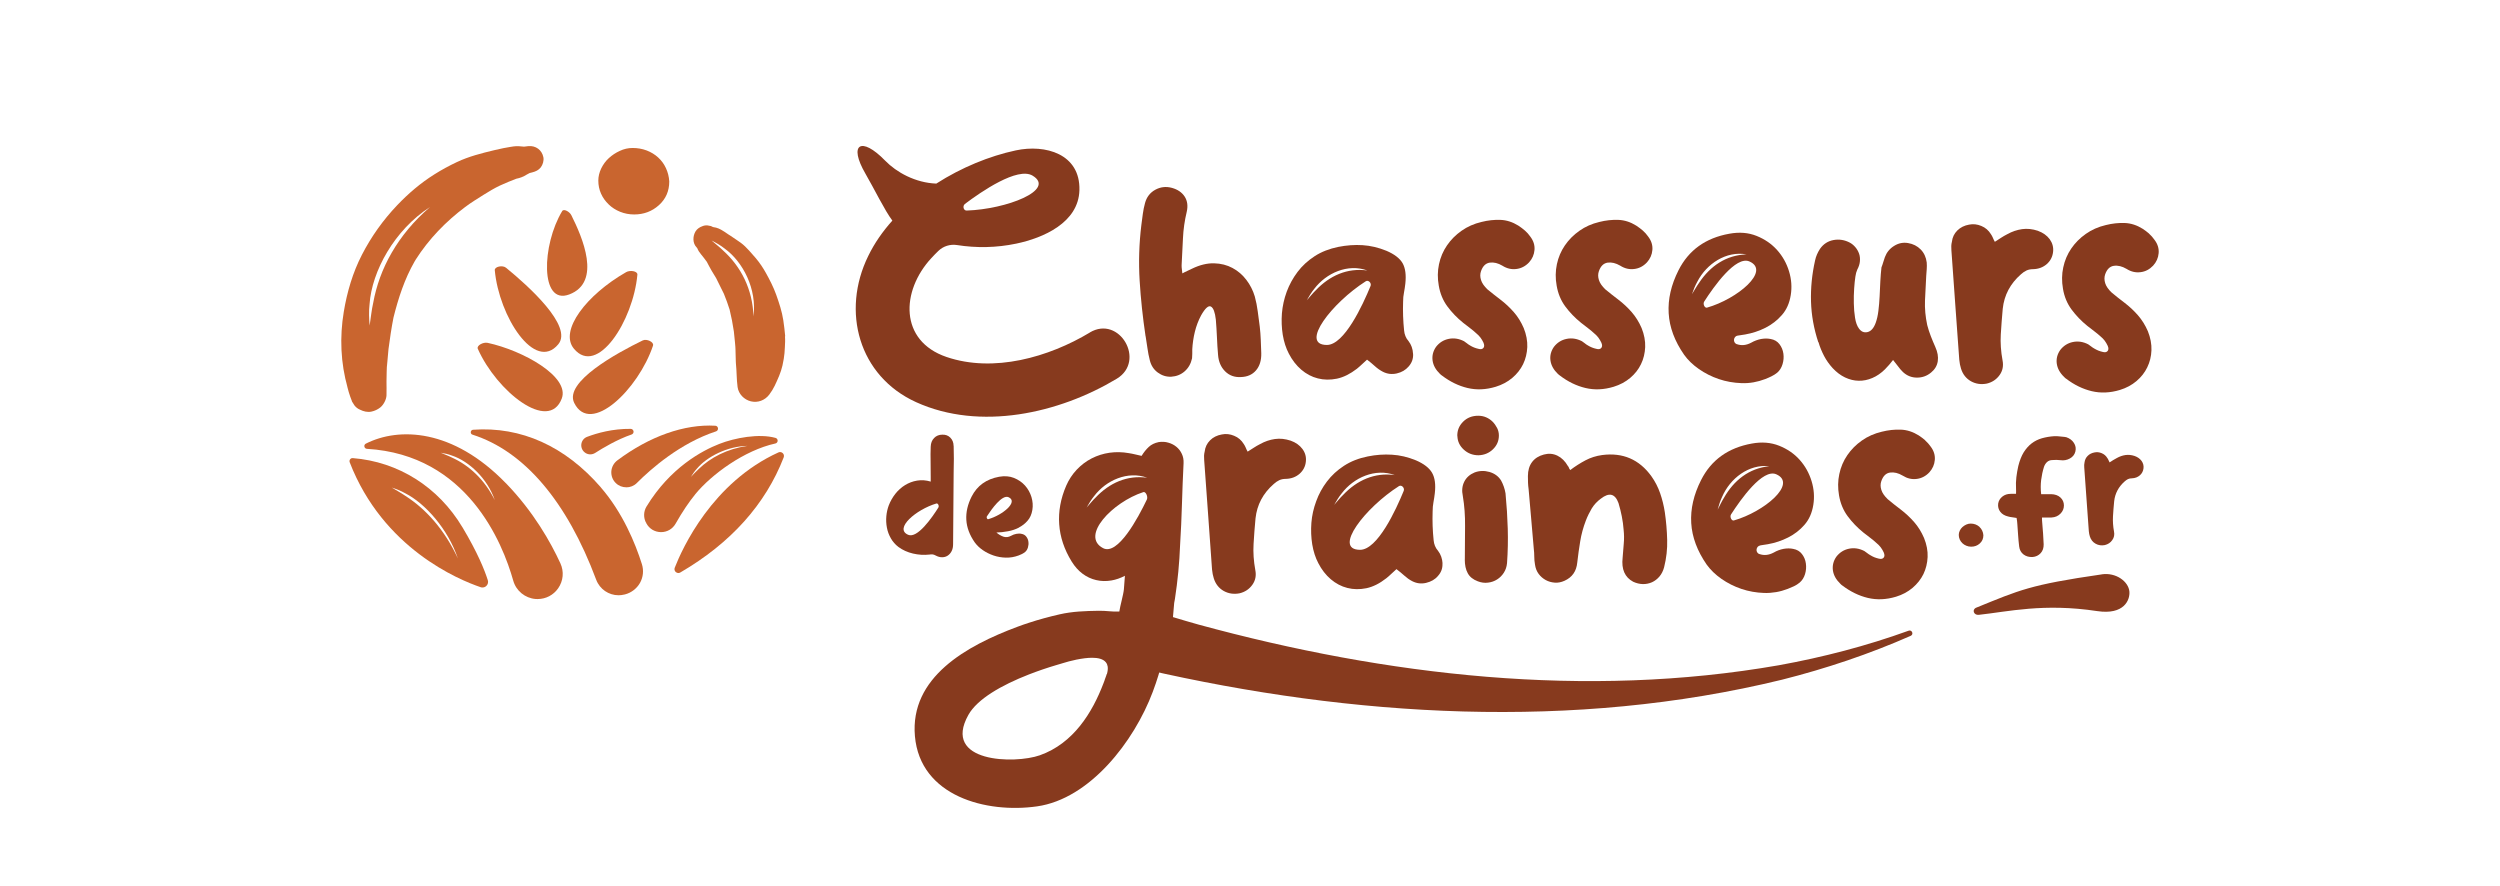
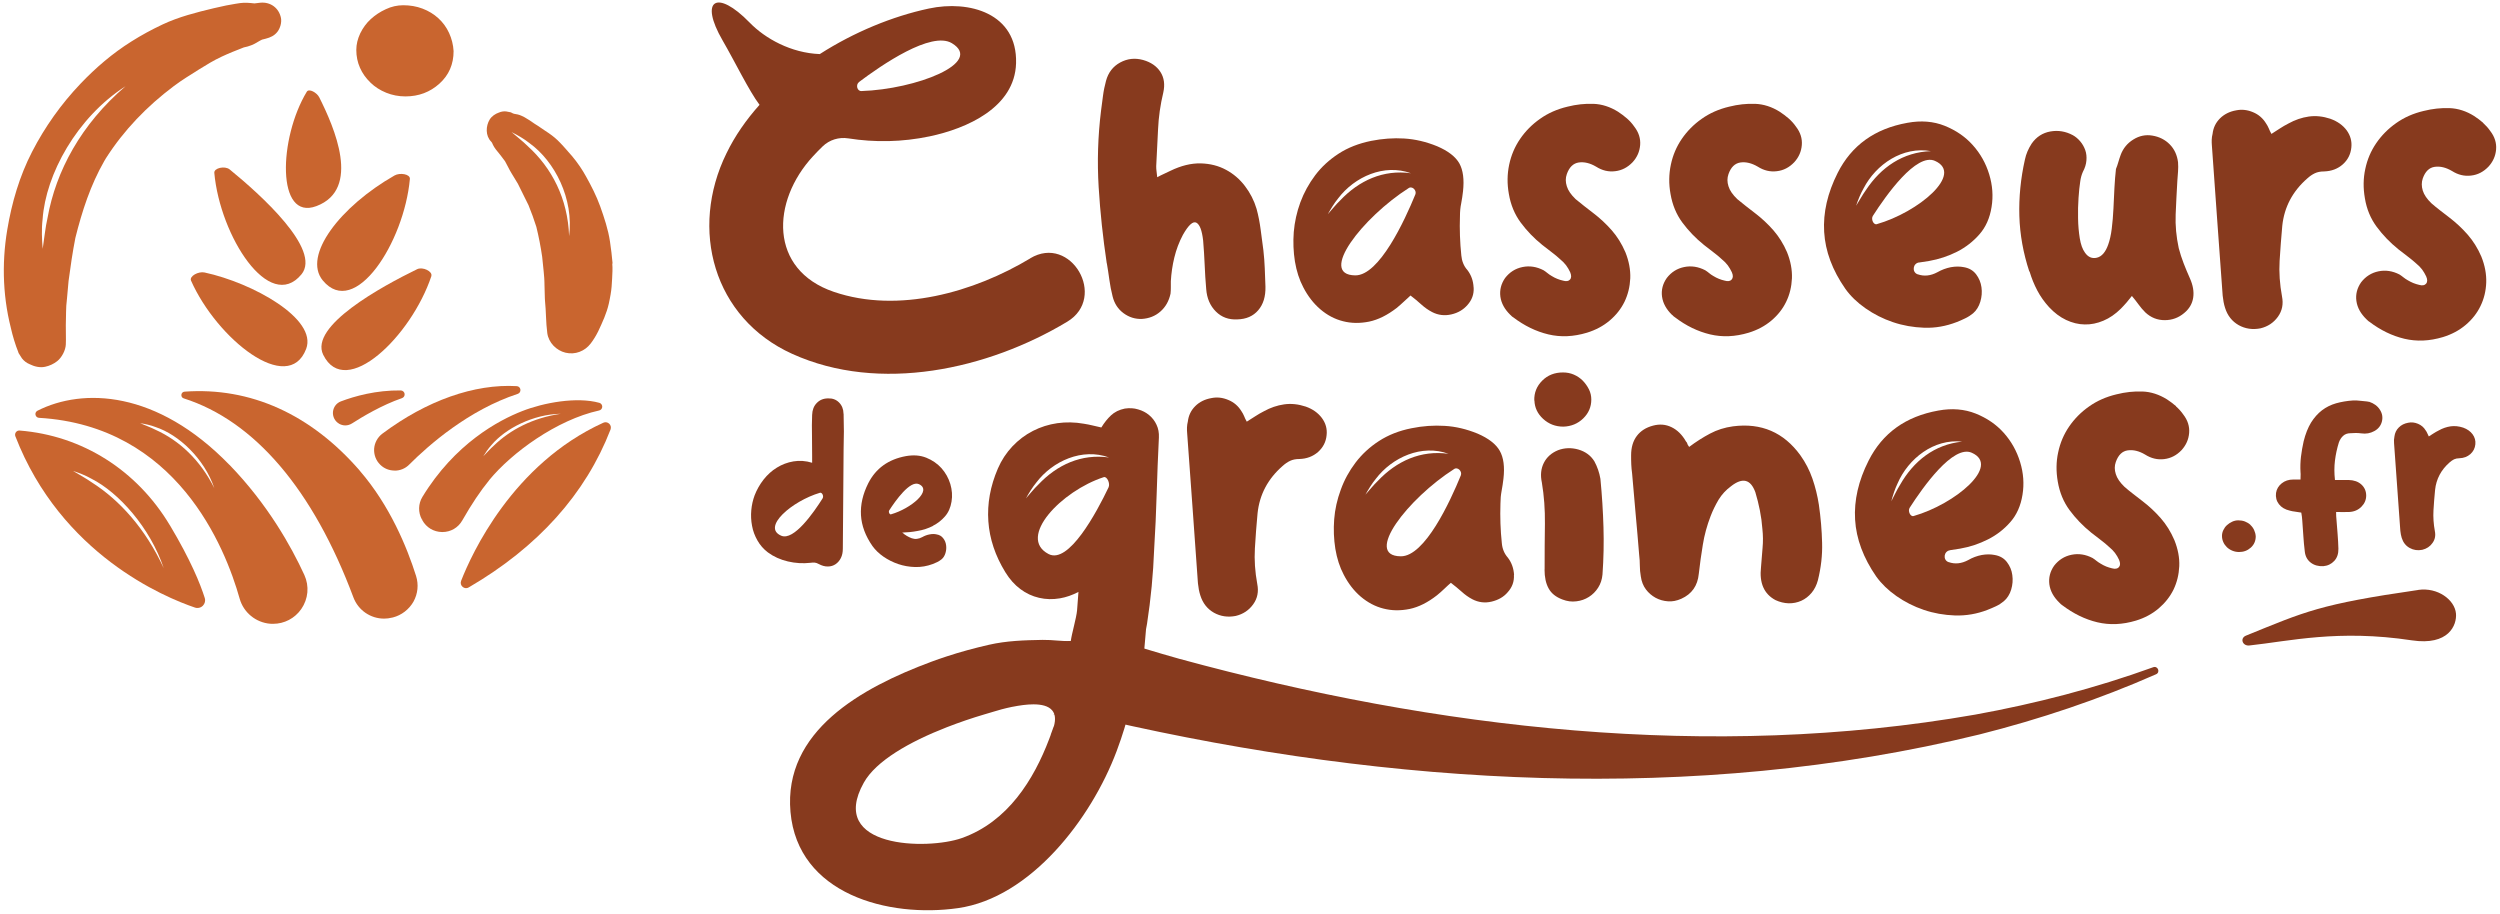
- <svg xmlns="http://www.w3.org/2000/svg" width="274" height="97" viewBox="0 0 274 97" fill="none">
+ <svg xmlns="http://www.w3.org/2000/svg" viewBox="37.1 15.8 199.8 73" width="199.8" height="73" fill="none">
  <path d="M125.559 36.842C125.633 37.276 125.7 37.71 125.761 38.163C125.822 38.61 125.908 39.05 126.018 39.484C126.159 40.06 126.452 40.506 126.893 40.83C127.333 41.155 127.823 41.308 128.361 41.289C128.936 41.252 129.432 41.057 129.841 40.696C130.251 40.335 130.521 39.864 130.649 39.27C130.667 39.111 130.673 38.946 130.673 38.775V38.279C130.71 37.637 130.802 36.995 130.955 36.371C131.108 35.741 131.334 35.141 131.64 34.566C132.087 33.777 132.448 33.453 132.717 33.599C132.986 33.746 133.163 34.217 133.255 35.025C133.31 35.667 133.347 36.316 133.377 36.964C133.402 37.613 133.445 38.255 133.5 38.903C133.555 39.638 133.812 40.237 134.271 40.696C134.729 41.155 135.305 41.363 135.99 41.326C136.693 41.308 137.25 41.069 137.654 40.598C138.057 40.133 138.253 39.503 138.235 38.714C138.217 38.212 138.198 37.723 138.18 37.245C138.161 36.768 138.125 36.291 138.07 35.802C137.996 35.245 137.923 34.688 137.849 34.132C137.776 33.575 137.672 33.031 137.525 32.492C137.329 31.831 137.017 31.22 136.601 30.675C136.185 30.125 135.678 29.69 135.084 29.372C134.485 29.048 133.812 28.877 133.059 28.858C132.301 28.84 131.493 29.036 130.637 29.452C130.453 29.543 130.288 29.623 130.123 29.696C129.964 29.77 129.78 29.855 129.585 29.965C129.566 29.77 129.548 29.605 129.53 29.482C129.511 29.36 129.505 29.219 129.505 29.078C129.56 28.093 129.609 27.109 129.652 26.13C129.695 25.151 129.835 24.178 130.068 23.206C130.215 22.557 130.135 22.006 129.841 21.548C129.542 21.089 129.083 20.771 128.453 20.593C127.804 20.416 127.199 20.483 126.624 20.795C126.049 21.107 125.669 21.603 125.492 22.264C125.388 22.655 125.302 23.053 125.253 23.444C125.198 23.842 125.143 24.246 125.094 24.655C124.843 26.699 124.782 28.73 124.905 30.755C125.027 32.773 125.247 34.805 125.553 36.854" fill="#873A1E" />
  <path d="M154.869 38.769C154.844 38.243 154.679 37.778 154.373 37.38C154.226 37.221 154.116 37.038 154.037 36.842C153.957 36.646 153.908 36.438 153.89 36.224C153.835 35.704 153.798 35.178 153.78 34.652C153.761 34.119 153.761 33.599 153.78 33.079C153.78 32.718 153.81 32.376 153.878 32.058C153.939 31.733 153.988 31.415 154.024 31.091C154.128 30.143 154.031 29.397 153.731 28.858C153.425 28.32 152.831 27.861 151.957 27.488C151.076 27.127 150.201 26.925 149.332 26.87C148.463 26.815 147.576 26.882 146.677 27.06C145.692 27.262 144.824 27.598 144.083 28.081C143.337 28.565 142.713 29.14 142.211 29.806C141.71 30.473 141.312 31.195 141.024 31.972C140.737 32.755 140.566 33.544 140.498 34.34C140.437 35.141 140.468 35.924 140.59 36.695C140.719 37.466 140.939 38.157 141.263 38.769C141.624 39.466 142.077 40.053 142.621 40.518C143.166 40.983 143.771 41.308 144.438 41.473C145.099 41.644 145.796 41.65 146.524 41.503C147.252 41.35 147.98 40.983 148.72 40.414C148.916 40.249 149.112 40.084 149.302 39.901C149.491 39.723 149.669 39.558 149.828 39.417C150.134 39.65 150.421 39.888 150.69 40.133C150.959 40.378 151.247 40.58 151.553 40.739C152.036 40.989 152.55 41.051 153.088 40.928C153.627 40.806 154.055 40.549 154.379 40.176C154.734 39.778 154.905 39.319 154.875 38.787M143.221 32.914C143.453 32.498 143.735 32.033 144.04 31.66C145.362 29.917 147.729 28.864 149.864 29.647C147.65 29.335 145.711 30.229 144.212 31.813C143.863 32.143 143.545 32.559 143.221 32.914ZM150.213 31.342C149.363 33.422 147.332 37.821 145.417 37.808C142.407 37.784 145.998 33.177 149.687 30.828C149.968 30.645 150.348 31.018 150.213 31.348" fill="#873A1E" />
  <path d="M157.811 40.965C157.848 41.002 157.885 41.038 157.921 41.075C157.958 41.112 157.995 41.136 158.031 41.155C158.931 41.84 159.867 42.292 160.846 42.525C161.824 42.758 162.852 42.715 163.929 42.39C164.626 42.176 165.232 41.852 165.746 41.418C166.254 40.989 166.651 40.488 166.933 39.913C167.208 39.338 167.361 38.714 167.391 38.041C167.416 37.368 167.287 36.67 167 35.955C166.712 35.288 166.351 34.707 165.911 34.205C165.47 33.703 164.981 33.245 164.443 32.835C164.192 32.639 163.947 32.449 163.715 32.272C163.482 32.094 163.25 31.905 163.017 31.709C162.662 31.366 162.424 31.03 162.32 30.687C162.21 30.345 162.21 30.027 162.32 29.715C162.516 29.158 162.834 28.852 163.274 28.785C163.715 28.724 164.18 28.834 164.663 29.121C165.146 29.427 165.654 29.55 166.186 29.482C166.712 29.421 167.177 29.183 167.575 28.767C167.936 28.375 168.138 27.916 168.181 27.396C168.223 26.876 168.07 26.381 167.709 25.916C167.55 25.683 167.355 25.469 167.128 25.267C166.902 25.072 166.663 24.894 166.413 24.729C165.782 24.337 165.128 24.123 164.449 24.099C163.764 24.074 163.078 24.148 162.375 24.325C161.549 24.521 160.815 24.845 160.179 25.298C159.542 25.744 159.01 26.283 158.588 26.901C158.166 27.518 157.872 28.204 157.713 28.962C157.554 29.715 157.542 30.498 157.689 31.305C157.836 32.168 158.148 32.926 158.631 33.581C159.114 34.236 159.689 34.835 160.356 35.373C160.607 35.569 160.858 35.765 161.109 35.955C161.359 36.144 161.592 36.334 161.806 36.536C161.983 36.683 162.136 36.836 162.265 37.007C162.393 37.178 162.497 37.362 162.589 37.557C162.693 37.808 162.693 38.004 162.577 38.139C162.461 38.273 162.277 38.304 162.026 38.23C161.861 38.194 161.708 38.145 161.555 38.084C161.402 38.022 161.255 37.949 161.109 37.857C160.986 37.784 160.87 37.71 160.772 37.625C160.674 37.545 160.57 37.466 160.46 37.398C159.903 37.111 159.341 37.025 158.778 37.142C158.209 37.258 157.75 37.551 157.389 38.016C157.065 38.481 156.942 38.983 157.01 39.509C157.083 40.041 157.352 40.525 157.817 40.977" fill="#873A1E" />
  <path d="M170.738 40.965C170.774 41.002 170.811 41.038 170.848 41.075C170.885 41.112 170.921 41.136 170.958 41.155C171.851 41.84 172.793 42.292 173.772 42.525C174.751 42.758 175.779 42.715 176.855 42.39C177.553 42.176 178.158 41.852 178.672 41.418C179.18 40.989 179.578 40.488 179.853 39.913C180.134 39.338 180.281 38.714 180.312 38.041C180.336 37.368 180.208 36.67 179.92 35.955C179.633 35.288 179.266 34.707 178.831 34.205C178.391 33.703 177.901 33.245 177.363 32.835C177.112 32.639 176.868 32.449 176.635 32.272C176.403 32.094 176.17 31.905 175.938 31.709C175.583 31.366 175.344 31.03 175.24 30.687C175.13 30.345 175.13 30.027 175.24 29.715C175.436 29.158 175.754 28.852 176.195 28.785C176.635 28.724 177.094 28.834 177.583 29.121C178.067 29.427 178.574 29.55 179.107 29.482C179.639 29.421 180.098 29.183 180.495 28.767C180.856 28.375 181.058 27.916 181.101 27.396C181.144 26.876 180.991 26.381 180.63 25.916C180.471 25.683 180.275 25.469 180.049 25.267C179.822 25.072 179.584 24.894 179.333 24.729C178.709 24.337 178.048 24.123 177.369 24.099C176.684 24.074 175.999 24.148 175.295 24.325C174.469 24.521 173.735 24.845 173.099 25.298C172.463 25.744 171.931 26.283 171.509 26.901C171.086 27.518 170.793 28.204 170.634 28.962C170.475 29.715 170.462 30.498 170.609 31.305C170.756 32.168 171.068 32.926 171.551 33.581C172.035 34.236 172.61 34.835 173.277 35.373C173.527 35.569 173.778 35.765 174.029 35.955C174.28 36.144 174.512 36.334 174.726 36.536C174.904 36.683 175.057 36.836 175.185 37.007C175.308 37.178 175.418 37.362 175.509 37.557C175.62 37.808 175.613 38.004 175.497 38.139C175.381 38.273 175.197 38.304 174.947 38.23C174.781 38.194 174.629 38.145 174.476 38.084C174.323 38.022 174.176 37.949 174.029 37.857C173.901 37.784 173.79 37.71 173.693 37.625C173.595 37.545 173.491 37.466 173.381 37.398C172.824 37.111 172.261 37.025 171.698 37.142C171.129 37.258 170.67 37.551 170.31 38.016C169.985 38.481 169.857 38.983 169.93 39.509C170.004 40.041 170.273 40.525 170.738 40.977" fill="#873A1E" />
  <path d="M190.467 36.781C190.73 36.744 190.999 36.707 191.268 36.658C192.07 36.517 192.816 36.267 193.507 35.918C194.193 35.569 194.792 35.104 195.294 34.529C195.802 33.954 196.126 33.226 196.266 32.345C196.407 31.483 196.346 30.614 196.077 29.733C195.808 28.852 195.373 28.075 194.768 27.402C194.168 26.729 193.416 26.215 192.522 25.855C191.623 25.494 190.632 25.414 189.537 25.616C186.937 26.081 185.077 27.415 183.964 29.623C183.156 31.226 182.795 32.792 182.887 34.334C182.979 35.881 183.542 37.392 184.582 38.885C184.992 39.46 185.53 39.98 186.197 40.445C186.864 40.91 187.586 41.277 188.381 41.546C189.17 41.815 190.002 41.962 190.883 41.993C191.764 42.023 192.62 41.87 193.465 41.546C193.697 41.455 193.93 41.357 194.15 41.246C194.376 41.142 194.584 41.002 194.786 40.843C195.055 40.61 195.251 40.298 195.367 39.913C195.483 39.527 195.514 39.142 195.459 38.757C195.404 38.371 195.263 38.029 195.031 37.723C194.798 37.417 194.474 37.227 194.064 37.154C193.74 37.087 193.391 37.087 193.012 37.154C192.639 37.227 192.278 37.362 191.935 37.557C191.397 37.845 190.871 37.9 190.369 37.723C190.369 37.723 190.363 37.723 190.357 37.723C189.88 37.551 189.971 36.842 190.473 36.775M185.438 32.241C185.591 31.789 185.793 31.287 186.032 30.865C187.035 28.919 189.182 27.476 191.421 27.88C189.188 27.953 187.433 29.164 186.227 30.987C185.946 31.373 185.701 31.838 185.438 32.241ZM187.09 33.716C186.833 33.789 186.613 33.318 186.778 33.055C187.836 31.403 190.247 27.996 191.739 28.656C194.082 29.69 190.412 32.767 187.09 33.716Z" fill="#873A1E" />
  <path d="M199.301 37.49C199.46 38.029 199.668 38.536 199.919 39.014C200.17 39.491 200.482 39.931 200.861 40.347C201.277 40.794 201.73 41.136 202.219 41.369C202.714 41.601 203.21 41.724 203.712 41.73C204.213 41.742 204.715 41.638 205.204 41.43C205.7 41.222 206.159 40.904 206.593 40.476C206.752 40.31 206.905 40.151 207.052 39.98C207.193 39.809 207.339 39.631 207.48 39.454C207.676 39.686 207.859 39.919 208.018 40.139C208.178 40.365 208.361 40.574 208.557 40.769C209.003 41.185 209.517 41.387 210.105 41.387C210.692 41.387 211.206 41.197 211.652 40.824C212.068 40.482 212.307 40.072 212.38 39.589C212.454 39.105 212.362 38.585 212.111 38.029C211.934 37.631 211.769 37.239 211.616 36.842C211.463 36.45 211.334 36.047 211.224 35.63C211.028 34.713 210.943 33.82 210.979 32.939C211.016 32.058 211.059 31.165 211.114 30.247C211.132 29.996 211.151 29.751 211.169 29.507C211.187 29.262 211.187 29.017 211.169 28.767C211.096 28.191 210.875 27.714 210.508 27.341C210.141 26.968 209.676 26.729 209.12 26.638C208.581 26.546 208.074 26.65 207.596 26.95C207.119 27.243 206.783 27.653 206.587 28.173C206.514 28.369 206.452 28.565 206.397 28.754C206.342 28.944 206.281 29.127 206.208 29.305C206.153 29.77 206.116 30.277 206.085 30.828C206.055 31.373 206.03 31.929 206.006 32.486C205.981 33.043 205.932 33.575 205.871 34.077C205.81 34.578 205.712 35 205.59 35.343C205.376 35.955 205.07 36.303 204.684 36.395C204.299 36.487 203.981 36.352 203.73 35.991C203.534 35.722 203.394 35.337 203.314 34.835C203.235 34.334 203.186 33.801 203.179 33.245C203.167 32.688 203.179 32.143 203.216 31.617C203.253 31.091 203.296 30.651 203.351 30.314C203.387 30.027 203.461 29.764 203.565 29.531C203.73 29.225 203.822 28.926 203.846 28.632C203.871 28.338 203.846 28.057 203.754 27.8C203.663 27.543 203.528 27.304 203.351 27.096C203.173 26.888 202.978 26.723 202.757 26.601C202.182 26.295 201.589 26.197 200.965 26.307C200.347 26.417 199.845 26.742 199.472 27.274C199.203 27.69 199.026 28.106 198.934 28.54C198.591 30.063 198.444 31.575 198.487 33.061C198.53 34.548 198.799 36.034 199.283 37.502" fill="#873A1E" />
  <path d="M223.343 25.292C222.75 25.096 222.175 25.035 221.618 25.114C221.061 25.194 220.523 25.377 220.003 25.665C219.752 25.793 219.52 25.928 219.305 26.069C219.091 26.215 218.865 26.356 218.633 26.503C218.541 26.338 218.473 26.191 218.418 26.056C218.363 25.922 218.29 25.793 218.204 25.665C217.953 25.255 217.605 24.949 217.158 24.766C216.712 24.576 216.259 24.527 215.812 24.619C215.292 24.71 214.864 24.925 214.522 25.261C214.179 25.604 213.983 26.014 213.928 26.503C213.891 26.65 213.867 26.797 213.861 26.962C213.855 27.121 213.861 27.274 213.873 27.421C214.014 29.433 214.161 31.434 214.301 33.422C214.448 35.416 214.589 37.417 214.736 39.423C214.772 39.784 214.833 40.109 214.925 40.396C215.121 41.026 215.488 41.485 216.014 41.785C216.54 42.078 217.121 42.164 217.752 42.042C218.345 41.901 218.81 41.589 219.153 41.112C219.495 40.635 219.599 40.096 219.477 39.485C219.299 38.518 219.232 37.57 219.287 36.646C219.342 35.722 219.416 34.78 219.501 33.832C219.66 32.345 220.327 31.085 221.496 30.063C221.691 29.886 221.893 29.745 222.101 29.647C222.309 29.55 222.554 29.501 222.841 29.501C223.435 29.482 223.93 29.293 224.334 28.938C224.738 28.577 224.964 28.13 225.019 27.592C225.074 27.09 224.946 26.631 224.646 26.215C224.34 25.806 223.912 25.5 223.355 25.298" fill="#873A1E" />
  <path d="M235.548 25.61C235.321 25.414 235.083 25.237 234.832 25.072C234.208 24.68 233.547 24.466 232.868 24.441C232.189 24.417 231.498 24.49 230.794 24.668C229.969 24.863 229.234 25.188 228.598 25.64C227.962 26.087 227.43 26.625 227.008 27.243C226.585 27.861 226.292 28.546 226.133 29.305C225.968 30.057 225.961 30.84 226.102 31.648C226.243 32.511 226.561 33.269 227.044 33.924C227.528 34.578 228.103 35.178 228.769 35.716C229.02 35.918 229.271 36.108 229.522 36.297C229.773 36.487 230.005 36.677 230.219 36.872C230.397 37.019 230.55 37.172 230.678 37.343C230.801 37.515 230.911 37.698 231.002 37.894C231.113 38.145 231.106 38.341 230.99 38.475C230.874 38.61 230.69 38.64 230.44 38.567C230.281 38.53 230.121 38.481 229.969 38.42C229.816 38.359 229.669 38.279 229.522 38.194C229.393 38.12 229.283 38.047 229.185 37.967C229.081 37.888 228.984 37.808 228.873 37.741C228.317 37.453 227.754 37.368 227.191 37.484C226.628 37.6 226.163 37.894 225.802 38.359C225.478 38.824 225.35 39.325 225.423 39.852C225.497 40.384 225.766 40.873 226.231 41.32C226.267 41.356 226.304 41.393 226.341 41.424C226.371 41.461 226.414 41.485 226.445 41.503C227.344 42.188 228.28 42.641 229.259 42.874C230.238 43.106 231.265 43.063 232.342 42.739C233.04 42.525 233.645 42.201 234.159 41.766C234.673 41.332 235.065 40.83 235.34 40.261C235.621 39.686 235.774 39.062 235.799 38.389C235.823 37.717 235.695 37.019 235.407 36.303C235.12 35.637 234.753 35.055 234.318 34.554C233.878 34.052 233.388 33.593 232.85 33.183C232.599 32.988 232.361 32.798 232.122 32.621C231.889 32.443 231.657 32.254 231.425 32.052C231.064 31.709 230.831 31.366 230.727 31.03C230.623 30.687 230.623 30.369 230.727 30.063C230.923 29.507 231.241 29.195 231.681 29.134C232.122 29.072 232.581 29.183 233.07 29.47C233.553 29.776 234.061 29.898 234.593 29.831C235.126 29.77 235.584 29.531 235.982 29.115C236.343 28.718 236.545 28.265 236.588 27.745C236.631 27.225 236.478 26.729 236.117 26.264C235.958 26.032 235.762 25.818 235.542 25.616" fill="#873A1E" />
  <path d="M104.514 48.863C104.508 48.496 104.386 48.196 104.154 47.964C103.927 47.737 103.64 47.627 103.285 47.639C102.918 47.639 102.612 47.762 102.379 48.006C102.141 48.245 102.019 48.563 102.006 48.955C101.982 49.505 101.982 50.056 101.994 50.6C101.994 51.139 102.006 51.689 102.006 52.246V52.784C101.492 52.625 100.991 52.595 100.514 52.674C100.03 52.754 99.59 52.925 99.192 53.17C98.788 53.414 98.434 53.739 98.128 54.124C97.822 54.516 97.583 54.938 97.406 55.397C97.271 55.764 97.18 56.155 97.143 56.577C97.106 56.993 97.124 57.409 97.204 57.825C97.277 58.235 97.424 58.627 97.638 59C97.846 59.367 98.122 59.685 98.47 59.948C98.935 60.291 99.468 60.529 100.067 60.67C100.667 60.811 101.266 60.847 101.866 60.78C101.982 60.762 102.092 60.755 102.202 60.762C102.312 60.774 102.422 60.811 102.538 60.878C102.789 61.013 103.034 61.08 103.266 61.074C103.499 61.074 103.707 61.006 103.878 60.89C104.05 60.774 104.196 60.609 104.3 60.401C104.41 60.187 104.459 59.936 104.459 59.642C104.472 58.315 104.478 56.987 104.49 55.66C104.496 54.338 104.508 53.011 104.521 51.677C104.551 50.747 104.551 49.811 104.521 48.881M102.844 55.629C102.141 56.742 100.544 59.049 99.535 58.614C97.956 57.935 100.403 55.843 102.63 55.182C102.802 55.133 102.954 55.452 102.844 55.623" fill="#873A1E" />
  <path d="M111.654 57.825C112.027 57.636 112.351 57.385 112.62 57.073C112.896 56.761 113.067 56.369 113.146 55.892C113.226 55.427 113.189 54.956 113.049 54.479C112.902 54.002 112.669 53.586 112.345 53.219C112.015 52.852 111.611 52.576 111.128 52.38C110.638 52.185 110.106 52.148 109.506 52.252C108.099 52.509 107.096 53.231 106.49 54.424C106.056 55.286 105.86 56.137 105.909 56.975C105.958 57.807 106.264 58.633 106.827 59.44C107.053 59.752 107.341 60.034 107.702 60.285C108.063 60.535 108.454 60.731 108.882 60.878C109.311 61.025 109.763 61.104 110.241 61.117C110.712 61.129 111.183 61.049 111.642 60.878C111.764 60.829 111.886 60.78 112.009 60.719C112.131 60.658 112.241 60.584 112.351 60.499C112.498 60.376 112.602 60.205 112.663 59.997C112.724 59.789 112.743 59.581 112.712 59.373C112.688 59.165 112.608 58.975 112.48 58.816C112.357 58.651 112.18 58.547 111.96 58.51C111.788 58.468 111.593 58.468 111.391 58.51C111.189 58.547 110.993 58.62 110.81 58.724C110.516 58.883 110.234 58.914 109.965 58.816C109.696 58.718 109.439 58.565 109.207 58.364C109.61 58.351 110.02 58.315 110.455 58.229C110.889 58.156 111.287 58.021 111.666 57.831M108.32 56.907C108.197 56.944 108.087 56.718 108.167 56.589C108.674 55.806 109.825 54.179 110.534 54.491C111.654 54.987 109.898 56.449 108.32 56.901" fill="#873A1E" />
  <path d="M128.691 66.084C128.722 65.937 128.746 65.796 128.771 65.65C129.077 63.661 129.266 61.679 129.34 59.703C129.432 58.217 129.499 56.73 129.542 55.25C129.585 53.769 129.646 52.27 129.719 50.766C129.737 50.392 129.676 50.05 129.529 49.744C129.389 49.438 129.187 49.181 128.936 48.973C128.685 48.765 128.392 48.612 128.061 48.52C127.731 48.416 127.376 48.398 126.997 48.453C126.55 48.545 126.183 48.722 125.896 48.991C125.608 49.261 125.351 49.585 125.119 49.964C124.868 49.909 124.629 49.854 124.403 49.799C124.183 49.744 123.95 49.701 123.718 49.664C123.002 49.536 122.292 49.524 121.601 49.621C120.916 49.719 120.261 49.927 119.65 50.239C119.038 50.551 118.493 50.967 118.01 51.475C117.527 51.989 117.141 52.576 116.854 53.237C116.242 54.656 115.991 56.063 116.089 57.464C116.187 58.865 116.64 60.217 117.447 61.532C117.79 62.089 118.187 62.536 118.646 62.878C119.105 63.221 119.601 63.453 120.139 63.576C120.677 63.704 121.234 63.716 121.809 63.619C122.311 63.533 122.8 63.362 123.29 63.105C123.259 63.6 123.222 64.096 123.179 64.585C123.124 65.191 122.757 66.427 122.678 67.026C121.846 67.063 121.283 66.928 120.426 66.94C118.958 66.965 117.551 67.008 116.132 67.332C114.982 67.595 113.85 67.901 112.773 68.256C112.351 68.39 111.935 68.537 111.525 68.69C105.915 70.776 99.712 74.233 100.275 80.687C100.856 87.281 108.112 89.172 113.667 88.377C119.448 87.551 124.299 81.274 126.342 75.829C126.458 75.511 126.575 75.193 126.685 74.869C127.052 73.78 127.364 72.666 127.627 71.529C127.823 71.522 128.018 71.516 128.22 71.51M121.301 73.866C121.301 73.866 121.301 73.884 121.295 73.89C121.283 73.939 121.271 73.988 121.246 74.037C121.24 74.061 121.228 74.086 121.222 74.11C121.21 74.147 121.197 74.184 121.179 74.22C121.179 74.22 121.179 74.22 121.179 74.227C121.148 74.318 121.118 74.398 121.081 74.49C121.081 74.496 121.081 74.508 121.081 74.514C121.038 74.636 120.989 74.759 120.946 74.875C119.723 78.087 117.661 81.47 113.966 82.779C111.238 83.746 103.193 83.611 106.136 78.35C107.102 76.618 109.77 75.089 112.767 73.921C113.758 73.535 114.78 73.186 115.795 72.887C115.979 72.832 116.169 72.777 116.352 72.722C116.37 72.716 116.395 72.709 116.413 72.703C116.823 72.575 117.398 72.41 118.01 72.287C118.01 72.287 118.016 72.287 118.022 72.287C118.579 72.177 119.166 72.091 119.692 72.091C120.341 72.091 120.898 72.22 121.191 72.575C121.424 72.85 121.491 73.266 121.32 73.872M125.694 54.754C124.733 56.767 122.506 60.921 120.898 60.077C118.371 58.749 121.938 55.029 125.314 53.934C125.571 53.849 125.847 54.442 125.694 54.754ZM120.084 54.528C119.735 54.858 119.417 55.268 119.093 55.629C119.325 55.213 119.607 54.748 119.913 54.375C121.234 52.631 123.602 51.579 125.737 52.362C123.522 52.05 121.583 52.943 120.084 54.528Z" fill="#873A1E" />
  <path d="M132.411 56.412C132.552 58.406 132.698 60.407 132.839 62.413C132.876 62.774 132.937 63.099 133.029 63.38C133.225 64.01 133.592 64.469 134.118 64.769C134.644 65.062 135.225 65.148 135.855 65.026C136.449 64.885 136.913 64.573 137.256 64.096C137.599 63.618 137.703 63.08 137.58 62.468C137.403 61.502 137.336 60.554 137.391 59.63C137.446 58.706 137.513 57.77 137.605 56.816C137.764 55.323 138.431 54.069 139.599 53.047C139.795 52.87 139.997 52.729 140.205 52.631C140.413 52.533 140.657 52.484 140.945 52.484C141.538 52.466 142.034 52.276 142.438 51.922C142.841 51.561 143.074 51.114 143.123 50.576C143.178 50.074 143.049 49.615 142.744 49.205C142.438 48.796 142.009 48.49 141.453 48.294C140.859 48.098 140.284 48.037 139.728 48.117C139.171 48.196 138.633 48.38 138.113 48.667C137.862 48.796 137.629 48.93 137.415 49.071C137.201 49.212 136.975 49.358 136.742 49.499C136.65 49.334 136.577 49.187 136.528 49.053C136.473 48.918 136.4 48.789 136.314 48.661C136.063 48.251 135.714 47.945 135.262 47.762C134.815 47.572 134.362 47.523 133.916 47.615C133.396 47.707 132.961 47.921 132.625 48.257C132.282 48.6 132.087 49.01 132.032 49.493C131.995 49.64 131.97 49.787 131.964 49.952C131.958 50.117 131.964 50.264 131.977 50.411C132.117 52.417 132.264 54.424 132.411 56.412Z" fill="#873A1E" />
  <path d="M158.105 61.759C158.074 61.233 157.915 60.768 157.609 60.37C157.469 60.211 157.352 60.028 157.273 59.832C157.193 59.636 157.144 59.428 157.126 59.208C157.071 58.688 157.034 58.162 157.016 57.636C156.998 57.103 156.998 56.583 157.016 56.057C157.016 55.696 157.047 55.36 157.108 55.036C157.169 54.711 157.218 54.387 157.255 54.063C157.365 53.115 157.267 52.368 156.961 51.83C156.655 51.292 156.068 50.833 155.187 50.453C154.306 50.093 153.431 49.885 152.562 49.836C151.687 49.781 150.807 49.842 149.907 50.025C148.916 50.221 148.054 50.564 147.307 51.047C146.561 51.53 145.943 52.105 145.435 52.772C144.934 53.433 144.536 54.155 144.255 54.938C143.967 55.715 143.79 56.504 143.728 57.305C143.667 58.1 143.698 58.89 143.82 59.66C143.949 60.431 144.169 61.123 144.493 61.734C144.854 62.432 145.307 63.019 145.851 63.484C146.402 63.949 147.008 64.273 147.668 64.438C148.335 64.61 149.026 64.616 149.754 64.469C150.482 64.316 151.21 63.949 151.944 63.374C152.14 63.215 152.336 63.044 152.526 62.86C152.715 62.683 152.887 62.517 153.052 62.377C153.358 62.609 153.645 62.848 153.914 63.086C154.183 63.331 154.465 63.533 154.771 63.692C155.254 63.943 155.768 64.01 156.306 63.882C156.845 63.753 157.279 63.508 157.597 63.129C157.958 62.731 158.123 62.273 158.093 61.74M147.216 54.234C146.867 54.565 146.549 54.974 146.224 55.335C146.457 54.919 146.738 54.454 147.044 54.081C148.366 52.338 150.733 51.285 152.868 52.069C150.654 51.757 148.714 52.65 147.216 54.234ZM153.847 53.8C152.997 55.88 150.972 60.278 149.051 60.26C146.041 60.236 149.632 55.629 153.321 53.28C153.602 53.096 153.982 53.469 153.847 53.8Z" fill="#873A1E" />
  <path d="M159.732 47.811C159.75 48.38 159.983 48.869 160.429 49.279C160.876 49.689 161.414 49.897 162.045 49.897C162.669 49.878 163.201 49.658 163.629 49.242C164.063 48.82 164.277 48.318 164.277 47.731C164.277 47.444 164.216 47.174 164.088 46.917C163.959 46.66 163.794 46.428 163.592 46.22C163.384 46.012 163.146 45.853 162.877 45.737C162.607 45.62 162.32 45.566 162.014 45.566C161.347 45.566 160.797 45.78 160.356 46.22C159.916 46.66 159.701 47.187 159.72 47.811" fill="#873A1E" />
  <path d="M160.54 61.312C160.54 61.924 160.644 62.426 160.864 62.823C161.078 63.221 161.445 63.515 161.965 63.71C162.344 63.857 162.711 63.906 163.085 63.857C163.452 63.814 163.782 63.698 164.082 63.508C164.382 63.319 164.626 63.074 164.822 62.768C165.018 62.462 165.134 62.114 165.171 61.716C165.262 60.444 165.287 59.177 165.25 57.935C165.214 56.687 165.134 55.403 165.005 54.069C164.92 53.567 164.755 53.096 164.522 52.668C164.235 52.203 163.806 51.891 163.244 51.726C162.681 51.567 162.136 51.585 161.616 51.781C161.096 51.995 160.717 52.332 160.485 52.79C160.252 53.249 160.197 53.775 160.326 54.369C160.503 55.427 160.582 56.522 160.57 57.654C160.552 58.786 160.546 60.003 160.546 61.318" fill="#873A1E" />
  <path d="M171.955 51.243C171.918 51.169 171.882 51.12 171.845 51.084C171.539 50.545 171.154 50.166 170.689 49.94C170.224 49.713 169.728 49.676 169.208 49.817C168.652 49.964 168.223 50.233 167.917 50.637C167.612 51.041 167.459 51.555 167.459 52.185C167.459 52.435 167.459 52.68 167.471 52.913C167.483 53.145 167.501 53.39 167.538 53.641C167.63 54.717 167.722 55.794 167.82 56.871C167.917 57.947 168.015 59.036 168.101 60.132C168.138 60.437 168.156 60.725 168.156 61.006C168.156 61.288 168.181 61.575 168.236 61.881C168.291 62.273 168.425 62.615 168.639 62.903C168.853 63.19 169.116 63.41 169.416 63.576C169.722 63.741 170.052 63.833 170.401 63.857C170.75 63.888 171.105 63.814 171.466 63.655C172.31 63.276 172.775 62.615 172.867 61.661C172.958 60.872 173.062 60.095 173.191 59.33C173.313 58.565 173.521 57.807 173.809 57.054C173.986 56.589 174.206 56.149 174.451 55.733C174.702 55.323 175.032 54.962 175.448 54.656C176.366 53.941 177.008 54.099 177.388 55.139C177.528 55.605 177.651 56.088 177.748 56.583C177.846 57.079 177.914 57.574 177.95 58.076C178.005 58.578 178.012 59.085 177.963 59.599C177.92 60.113 177.877 60.621 177.84 61.123C177.693 62.395 178.085 63.276 178.996 63.759C179.339 63.918 179.688 64.004 180.049 64.016C180.404 64.022 180.74 63.955 181.058 63.814C181.37 63.674 181.645 63.459 181.878 63.184C182.11 62.909 182.282 62.566 182.386 62.175C182.636 61.172 182.753 60.168 182.722 59.171C182.698 58.174 182.612 57.164 182.465 56.143C182.355 55.427 182.184 54.73 181.951 54.057C181.719 53.384 181.395 52.76 180.985 52.185C179.657 50.356 177.865 49.579 175.601 49.872C174.934 49.964 174.329 50.154 173.766 50.453C173.209 50.747 172.652 51.102 172.096 51.518C172.022 51.408 171.967 51.322 171.937 51.249" fill="#873A1E" />
  <path d="M192.945 59.771C193.208 59.734 193.477 59.697 193.746 59.648C194.547 59.508 195.288 59.257 195.979 58.908C196.67 58.559 197.27 58.094 197.765 57.525C198.273 56.95 198.597 56.222 198.738 55.341C198.879 54.479 198.818 53.61 198.548 52.729C198.279 51.848 197.845 51.071 197.245 50.398C196.646 49.725 195.893 49.212 194.994 48.851C194.095 48.496 193.104 48.41 192.009 48.612C189.409 49.077 187.549 50.411 186.436 52.619C185.628 54.216 185.267 55.788 185.359 57.33C185.451 58.871 186.02 60.389 187.053 61.881C187.469 62.456 188.002 62.976 188.668 63.441C189.335 63.906 190.057 64.273 190.852 64.542C191.642 64.811 192.474 64.958 193.355 64.989C194.235 65.013 195.098 64.867 195.936 64.542C196.169 64.451 196.401 64.353 196.621 64.249C196.848 64.145 197.056 64.004 197.251 63.845C197.521 63.612 197.716 63.307 197.833 62.921C197.949 62.536 197.979 62.144 197.924 61.759C197.875 61.373 197.729 61.031 197.496 60.725C197.264 60.419 196.939 60.229 196.523 60.156C196.205 60.089 195.851 60.089 195.477 60.156C195.098 60.229 194.737 60.364 194.401 60.56C193.862 60.847 193.342 60.902 192.841 60.725H192.828C192.351 60.554 192.443 59.844 192.945 59.777M188.252 55.861C188.375 55.397 188.54 54.883 188.748 54.448C189.611 52.442 191.66 50.845 193.917 51.096C191.691 51.322 190.027 52.656 188.95 54.552C188.693 54.956 188.479 55.433 188.252 55.861ZM190.033 57.042C189.776 57.115 189.555 56.638 189.721 56.381C190.779 54.736 193.189 51.322 194.682 51.983C197.025 53.017 193.348 56.094 190.033 57.042Z" fill="#873A1E" />
  <path d="M211.004 48.257C210.777 48.062 210.539 47.884 210.288 47.719C209.658 47.327 209.003 47.113 208.324 47.089C207.645 47.064 206.954 47.138 206.25 47.315C205.425 47.511 204.69 47.835 204.054 48.288C203.418 48.734 202.886 49.273 202.464 49.891C202.041 50.508 201.748 51.194 201.589 51.952C201.424 52.705 201.418 53.488 201.558 54.295C201.705 55.158 202.017 55.916 202.5 56.571C202.984 57.226 203.559 57.825 204.225 58.364C204.476 58.559 204.727 58.755 204.978 58.945C205.229 59.134 205.461 59.324 205.675 59.526C205.853 59.673 206.006 59.826 206.134 59.997C206.263 60.168 206.367 60.352 206.458 60.547C206.562 60.798 206.562 60.988 206.446 61.123C206.33 61.257 206.146 61.288 205.896 61.221C205.737 61.184 205.577 61.135 205.425 61.074C205.272 61.013 205.125 60.933 204.984 60.847C204.856 60.774 204.745 60.7 204.648 60.621C204.55 60.541 204.446 60.462 204.336 60.395C203.779 60.107 203.222 60.021 202.653 60.138C202.09 60.254 201.626 60.547 201.265 61.013C200.94 61.477 200.818 61.979 200.885 62.505C200.959 63.037 201.228 63.527 201.693 63.973C201.73 64.01 201.766 64.047 201.803 64.084C201.84 64.12 201.876 64.145 201.907 64.163C202.806 64.842 203.742 65.301 204.721 65.533C205.7 65.766 206.728 65.723 207.804 65.399C208.508 65.185 209.107 64.86 209.621 64.426C210.129 63.992 210.527 63.49 210.808 62.921C211.083 62.346 211.236 61.722 211.267 61.049C211.297 60.376 211.163 59.679 210.875 58.963C210.588 58.296 210.227 57.715 209.786 57.213C209.346 56.712 208.857 56.253 208.318 55.843C208.067 55.647 207.823 55.458 207.59 55.28C207.358 55.103 207.125 54.913 206.893 54.711C206.538 54.369 206.299 54.032 206.195 53.69C206.085 53.347 206.085 53.029 206.195 52.723C206.391 52.166 206.709 51.854 207.15 51.793C207.59 51.732 208.055 51.842 208.538 52.13C209.022 52.436 209.529 52.558 210.062 52.491C210.588 52.429 211.053 52.191 211.45 51.775C211.811 51.377 212.013 50.925 212.056 50.404C212.099 49.885 211.946 49.389 211.585 48.924C211.426 48.692 211.23 48.477 211.004 48.276" fill="#873A1E" />
  <path d="M123.54 72.287C123.02 72.41 122.488 72.55 121.944 72.703C122.353 72.575 122.929 72.41 123.54 72.287Z" fill="#873A1E" />
  <path d="M126.832 73.89C126.819 73.939 126.801 73.988 126.783 74.037C126.777 74.061 126.764 74.086 126.758 74.11C126.746 74.147 126.734 74.184 126.715 74.214C126.752 74.104 126.795 73.994 126.832 73.884" fill="#873A1E" />
  <path d="M119.448 36.444C114.951 39.148 108.907 40.886 103.738 39.124C98.55 37.356 98.733 31.893 102.086 28.277C102.331 28.014 102.581 27.751 102.844 27.5C103.389 26.974 104.141 26.742 104.888 26.858C107.011 27.194 109.207 27.158 111.391 26.699C114.358 26.075 118.206 24.398 118.304 20.85C118.414 16.855 114.56 15.791 111.336 16.482C108.418 17.106 105.359 18.367 102.618 20.122C100.33 20.037 98.256 18.887 97.014 17.608C94.378 14.898 92.958 15.773 94.855 19.04C95.821 20.703 96.965 23.071 97.803 24.178C96.739 25.365 95.834 26.662 95.161 28.051C92.181 34.119 94.109 41.222 100.41 44.079C107.408 47.254 116.058 45.321 122.396 41.51C125.626 39.564 122.684 34.493 119.435 36.444M105.75 22.355C107.549 21.003 111.531 18.256 113.177 19.254C115.753 20.814 110.308 22.936 105.94 23.077C105.603 23.089 105.469 22.576 105.75 22.361" fill="#873A1E" />
  <path d="M121.882 72.722C121.528 72.832 121.307 72.917 121.307 72.917L121.32 72.887C121.503 72.832 121.693 72.777 121.876 72.722" fill="#873A1E" />
  <path d="M126.715 74.227C126.685 74.318 126.654 74.398 126.617 74.49C126.636 74.422 126.666 74.337 126.715 74.227Z" fill="#873A1E" />
  <path d="M125.908 66.781C127.682 67.387 129.566 67.95 131.371 68.458C151.957 74.067 173.797 76.612 194.964 72.911C199.784 72.036 204.556 70.801 209.187 69.124C209.554 68.99 209.774 69.528 209.413 69.687C204.874 71.688 200.133 73.278 195.306 74.496C172.463 80.069 148.274 78.588 125.492 73.364L124.746 73.174L124.366 73.076C122.445 72.74 121.161 70.905 121.681 68.99C122.164 67.173 124.134 66.139 125.902 66.781" fill="#873A1E" />
  <path d="M216.956 57.746C216.828 57.629 216.681 57.544 216.516 57.477C216.351 57.415 216.173 57.385 215.984 57.385C215.818 57.385 215.653 57.421 215.494 57.495C215.335 57.568 215.201 57.66 215.078 57.77C214.956 57.88 214.864 58.009 214.791 58.162C214.717 58.315 214.681 58.468 214.681 58.627C214.681 58.804 214.717 58.969 214.785 59.122C214.852 59.275 214.95 59.41 215.072 59.532C215.201 59.654 215.347 59.746 215.513 59.813C215.678 59.881 215.855 59.917 216.045 59.917C216.412 59.917 216.724 59.801 216.987 59.563C217.25 59.324 217.378 59.024 217.378 58.663C217.366 58.486 217.323 58.321 217.25 58.162C217.177 58.003 217.079 57.868 216.95 57.752" fill="#873A1E" />
  <path d="M226.439 47.915C226.353 47.896 226.298 47.884 226.267 47.884C226.078 47.872 225.894 47.853 225.711 47.829C225.527 47.804 225.344 47.798 225.166 47.804C224.677 47.835 224.218 47.915 223.802 48.031C223.38 48.153 223.007 48.337 222.67 48.594C222.334 48.851 222.046 49.181 221.795 49.579C221.551 49.982 221.355 50.478 221.208 51.065C221.116 51.475 221.043 51.885 220.994 52.295C220.945 52.711 220.933 53.127 220.957 53.543C220.969 53.635 220.969 53.726 220.963 53.818C220.963 53.91 220.957 54.008 220.957 54.124H220.376C220.009 54.124 219.703 54.228 219.452 54.43C219.201 54.632 219.048 54.889 219 55.195C218.957 55.537 219.036 55.843 219.232 56.094C219.428 56.351 219.721 56.522 220.095 56.608C220.241 56.651 220.388 56.675 220.541 56.693C220.694 56.712 220.853 56.736 221.018 56.767C221.037 56.871 221.055 56.975 221.067 57.079C221.08 57.183 221.086 57.293 221.098 57.409C221.128 57.819 221.159 58.229 221.184 58.639C221.208 59.055 221.251 59.471 221.3 59.887C221.343 60.266 221.502 60.554 221.777 60.768C222.052 60.976 222.389 61.068 222.774 61.049C223.129 61.019 223.423 60.878 223.655 60.627C223.888 60.376 223.992 60.052 223.985 59.654C223.973 59.275 223.955 58.896 223.924 58.517C223.894 58.137 223.863 57.746 223.832 57.348C223.82 57.256 223.814 57.152 223.808 57.048C223.808 56.944 223.802 56.834 223.802 56.718C223.998 56.718 224.181 56.718 224.352 56.724C224.518 56.724 224.683 56.724 224.842 56.718C225.24 56.7 225.564 56.559 225.821 56.302C226.078 56.045 226.206 55.745 226.206 55.403C226.206 55.06 226.078 54.754 225.821 54.522C225.564 54.289 225.227 54.173 224.811 54.161H223.71C223.649 53.616 223.649 53.096 223.71 52.607C223.771 52.117 223.875 51.634 224.022 51.163C224.096 50.955 224.206 50.778 224.359 50.637C224.512 50.496 224.707 50.423 224.946 50.423C225.093 50.411 225.233 50.404 225.38 50.404C225.527 50.404 225.668 50.417 225.815 50.435C226.188 50.49 226.536 50.429 226.855 50.252C227.173 50.08 227.375 49.823 227.46 49.493C227.546 49.157 227.491 48.838 227.301 48.545C227.112 48.245 226.824 48.037 226.439 47.908" fill="#873A1E" />
  <path d="M234.71 50.508C234.532 50.27 234.281 50.093 233.957 49.976C233.608 49.86 233.278 49.829 232.954 49.872C232.63 49.921 232.318 50.025 232.012 50.197C231.865 50.27 231.73 50.349 231.602 50.429C231.473 50.515 231.345 50.594 231.21 50.68C231.161 50.588 231.119 50.496 231.088 50.423C231.057 50.343 231.015 50.27 230.959 50.197C230.813 49.952 230.611 49.781 230.348 49.67C230.085 49.56 229.828 49.53 229.565 49.585C229.265 49.64 229.008 49.762 228.812 49.964C228.61 50.16 228.5 50.404 228.463 50.686C228.445 50.772 228.433 50.857 228.427 50.955C228.427 51.047 228.427 51.139 228.433 51.224C228.512 52.393 228.598 53.561 228.684 54.724C228.769 55.886 228.849 57.054 228.935 58.223C228.953 58.431 228.996 58.62 229.045 58.786C229.161 59.153 229.369 59.422 229.681 59.593C229.987 59.764 230.329 59.813 230.69 59.74C231.039 59.654 231.308 59.477 231.504 59.196C231.706 58.92 231.767 58.602 231.694 58.247C231.59 57.684 231.553 57.128 231.583 56.589C231.614 56.051 231.657 55.507 231.712 54.95C231.804 54.081 232.195 53.347 232.874 52.754C232.991 52.65 233.107 52.57 233.229 52.509C233.351 52.454 233.492 52.423 233.657 52.423C234 52.411 234.294 52.301 234.532 52.093C234.765 51.885 234.899 51.622 234.93 51.31C234.96 51.016 234.887 50.753 234.71 50.508Z" fill="#873A1E" />
  <path d="M230.36 62.946C231.926 62.719 233.284 63.741 233.382 64.836C233.462 65.76 232.795 67.418 229.858 66.977C223.973 66.084 220.064 67.044 216.865 67.387C216.32 67.442 216.088 66.806 216.602 66.598C221.349 64.671 222.474 64.09 230.354 62.952" fill="#873A1E" />
  <path d="M66.702 22.398C67.062 22.747 67.485 23.016 67.968 23.212C68.451 23.407 68.965 23.505 69.503 23.505C70.562 23.505 71.467 23.163 72.22 22.484C72.972 21.805 73.351 20.942 73.351 19.884C73.321 19.37 73.198 18.887 72.99 18.434C72.782 17.981 72.495 17.59 72.134 17.259C71.773 16.929 71.351 16.672 70.868 16.488C70.384 16.305 69.871 16.219 69.332 16.219C68.849 16.219 68.384 16.323 67.931 16.537C67.478 16.745 67.081 17.008 66.732 17.327C66.383 17.645 66.108 18.024 65.894 18.458C65.686 18.899 65.576 19.339 65.576 19.792C65.576 20.3 65.674 20.777 65.87 21.217C66.065 21.658 66.341 22.049 66.702 22.392" fill="#C9652F" />
  <path d="M50.68 57.788C48.043 53.372 43.663 50.606 38.665 50.209C38.548 50.197 38.438 50.252 38.371 50.343C38.304 50.435 38.285 50.557 38.328 50.668C41.98 60.101 50.245 63.533 52.686 64.359C52.753 64.383 52.815 64.389 52.882 64.389C53.041 64.389 53.194 64.328 53.31 64.212C53.475 64.047 53.536 63.808 53.463 63.588C53.114 62.481 52.35 60.578 50.68 57.782M50.184 61.208C48.734 58.058 46.66 55.77 44.44 54.356C43.95 54.014 43.43 53.739 42.941 53.439C43.4 53.586 43.932 53.788 44.415 54.063C46.599 55.17 49.107 57.984 50.184 61.208Z" fill="#C9652F" />
  <path d="M55.433 52.949C49.627 46.966 43.706 46.795 40.096 48.624C39.974 48.685 39.906 48.82 39.937 48.955C39.968 49.089 40.078 49.187 40.218 49.193C51.212 49.842 55.09 59.514 56.253 63.643C56.565 64.756 57.55 65.558 58.7 65.65C58.773 65.65 58.847 65.656 58.92 65.656C59.825 65.656 60.657 65.221 61.177 64.475C61.74 63.661 61.832 62.646 61.422 61.747C60.376 59.471 58.492 56.1 55.439 52.949M54.228 54.815C53.096 52.539 51.401 50.998 49.554 50.16C49.144 49.952 48.71 49.799 48.3 49.621C48.691 49.683 49.138 49.774 49.542 49.933C51.377 50.539 53.426 52.435 54.228 54.815Z" fill="#C9652F" />
  <path d="M65.857 53.42C61.948 48.906 57.109 46.722 51.848 47.101C51.713 47.113 51.609 47.211 51.597 47.346C51.579 47.48 51.658 47.603 51.787 47.639C57.439 49.438 62.126 54.931 65.343 63.539C65.735 64.585 66.726 65.24 67.79 65.24C68.004 65.24 68.219 65.215 68.433 65.16L68.494 65.148C69.191 64.971 69.791 64.506 70.146 63.882C70.494 63.252 70.568 62.523 70.354 61.838C69.626 59.526 68.249 56.192 65.857 53.427" fill="#C9652F" />
  <path d="M64.187 49.658C64.346 49.75 64.518 49.799 64.695 49.799C64.879 49.799 65.068 49.744 65.233 49.64C66.041 49.12 67.632 48.166 69.222 47.621C69.369 47.572 69.461 47.425 69.436 47.272C69.412 47.119 69.283 47.009 69.13 47.003C67.154 46.979 65.441 47.462 64.346 47.878C63.985 48.013 63.747 48.337 63.71 48.716C63.679 49.102 63.863 49.462 64.193 49.658" fill="#C9652F" />
  <path d="M68.641 53.414C69.063 53.414 69.485 53.255 69.803 52.931C71.363 51.371 74.556 48.563 78.478 47.278C78.625 47.23 78.71 47.089 78.692 46.936C78.674 46.783 78.551 46.667 78.398 46.66C75.015 46.465 71.198 47.811 67.656 50.46C67.277 50.747 67.038 51.181 67.001 51.659C66.971 52.136 67.142 52.601 67.485 52.937C67.803 53.255 68.219 53.408 68.641 53.408" fill="#C9652F" />
  <path d="M76.19 54.179C77.995 51.977 81.598 49.352 84.981 48.606C85.128 48.575 85.226 48.453 85.232 48.306C85.232 48.159 85.14 48.031 84.999 47.994C83.201 47.492 80.54 47.982 78.833 48.655C76.967 49.383 73.455 51.243 70.855 55.519C70.525 56.063 70.507 56.755 70.819 57.317L70.953 57.244L70.825 57.324L70.843 57.36C71.161 57.954 71.755 58.309 72.428 58.321C72.434 58.321 72.44 58.321 72.452 58.321C73.119 58.321 73.712 57.978 74.043 57.397C74.777 56.106 75.499 55.029 76.196 54.179M75.719 52.27C75.902 51.977 76.123 51.646 76.386 51.359C77.487 50.05 79.714 48.906 81.922 48.869C79.689 49.193 77.872 50.148 76.575 51.408C76.269 51.677 76 51.989 75.719 52.27Z" fill="#C9652F" />
  <path d="M85.317 49.585C78.062 52.882 74.783 60.089 73.951 62.224C73.884 62.395 73.933 62.585 74.073 62.701C74.153 62.768 74.251 62.805 74.349 62.805C74.422 62.805 74.496 62.786 74.563 62.744C80.087 59.526 83.898 55.28 85.893 50.129C85.954 49.964 85.917 49.781 85.789 49.664C85.66 49.542 85.477 49.511 85.317 49.585Z" fill="#C9652F" />
  <path d="M38.567 43.987C38.664 44.14 38.762 44.287 38.854 44.44C39.019 44.648 39.221 44.807 39.466 44.905C39.839 45.094 40.292 45.205 40.708 45.113C41.056 45.039 41.387 44.886 41.668 44.666C42.035 44.379 42.341 43.797 42.36 43.333C42.384 42.819 42.353 42.311 42.36 41.791C42.36 41.063 42.396 40.335 42.421 39.607C42.415 39.815 42.408 40.023 42.402 40.231C42.464 39.57 42.519 38.91 42.58 38.255C42.733 37.105 42.898 35.955 43.124 34.811C43.657 32.676 44.336 30.583 45.437 28.663C45.48 28.589 45.522 28.522 45.565 28.448C46.997 26.203 48.856 24.282 50.985 22.686C51.634 22.196 52.325 21.78 53.01 21.346C53.592 20.985 54.179 20.624 54.797 20.336C55.384 20.061 55.983 19.823 56.583 19.59C56.999 19.511 57.378 19.364 57.727 19.137C57.831 19.07 57.935 19.021 58.045 18.966C58.143 18.942 58.235 18.917 58.333 18.893C58.712 18.795 59.03 18.654 59.275 18.336C59.495 18.049 59.623 17.602 59.556 17.241C59.397 16.433 58.712 15.938 57.904 16.017C57.745 16.036 57.586 16.054 57.433 16.073C57.042 16.03 56.669 15.993 56.283 16.048C56.161 16.066 56.045 16.085 55.922 16.103C55.672 16.146 55.421 16.189 55.17 16.238C54.84 16.305 54.509 16.378 54.179 16.458C52.778 16.794 51.395 17.143 50.092 17.755C49.236 18.159 48.398 18.611 47.596 19.119C46.097 20.061 44.752 21.211 43.534 22.49C41.986 24.117 40.696 25.928 39.668 27.922C38.658 29.88 38.041 31.997 37.68 34.162C37.215 36.934 37.331 39.803 38.102 42.501C38.047 42.317 37.998 42.127 37.943 41.944C38.138 42.709 38.291 43.265 38.579 43.987M40.506 33.312C40.757 29.739 43.222 25.206 47.131 22.692C43.559 25.75 41.57 29.488 40.904 33.19C40.714 34.015 40.641 34.872 40.512 35.685C40.451 34.958 40.408 34.113 40.506 33.312Z" fill="#C9652F" />
  <path d="M82.962 40.231C82.944 40.274 82.925 40.317 82.901 40.359C82.919 40.317 82.938 40.274 82.962 40.231Z" fill="#C9652F" />
  <path d="M86.058 36.86C86.009 36.273 85.935 35.685 85.85 35.104C85.703 34.132 85.397 33.22 85.067 32.29C84.767 31.458 84.357 30.657 83.929 29.892C83.782 29.623 83.617 29.36 83.445 29.103C83.023 28.479 82.607 28.014 82.087 27.476C82.234 27.629 82.387 27.782 82.534 27.934C82.253 27.635 81.965 27.298 81.659 27.005C81.365 26.723 81.041 26.491 80.699 26.27C80.27 25.977 79.879 25.708 79.426 25.439C79.567 25.524 79.701 25.604 79.836 25.683C79.567 25.512 79.304 25.328 79.029 25.175C78.943 25.127 78.857 25.09 78.766 25.047C78.57 24.961 78.38 24.919 78.184 24.894C78.148 24.882 78.117 24.87 78.08 24.857C78.025 24.833 77.976 24.802 77.927 24.778C77.799 24.753 77.671 24.729 77.542 24.704C77.346 24.686 77.157 24.717 76.973 24.796C76.686 24.894 76.404 25.084 76.239 25.347C75.915 25.873 75.89 26.656 76.355 27.121C76.374 27.151 76.398 27.176 76.422 27.206C76.52 27.451 76.649 27.659 76.838 27.88C76.936 27.99 77.022 28.1 77.108 28.216C77.224 28.375 77.346 28.528 77.463 28.687C77.646 29.005 77.793 29.348 77.989 29.66C78.16 29.935 78.325 30.21 78.49 30.486C78.778 31.055 79.065 31.63 79.341 32.205C79.573 32.773 79.781 33.349 79.965 33.93C80.16 34.719 80.313 35.52 80.43 36.322C80.472 36.719 80.509 37.111 80.552 37.509C80.564 37.674 80.582 37.845 80.595 38.01C80.595 38.09 80.607 38.169 80.607 38.249C80.607 38.31 80.607 38.365 80.613 38.426C80.613 38.445 80.613 38.463 80.613 38.481C80.625 38.861 80.638 39.234 80.644 39.613C80.644 39.693 80.65 39.76 80.656 39.839C80.748 40.702 80.723 41.565 80.839 42.421C80.943 43.186 81.561 43.81 82.295 43.987C83.06 44.171 83.831 43.877 84.308 43.253C84.547 42.941 84.736 42.623 84.908 42.28C85.244 41.558 85.581 40.849 85.758 40.06C85.813 39.821 85.856 39.576 85.899 39.338C85.972 38.922 86.003 38.493 86.021 38.071C86.039 37.668 86.07 37.258 86.033 36.86M82.583 34.676C82.479 31.66 81.194 29.225 79.292 27.494C78.888 27.09 78.411 26.729 77.983 26.356C78.454 26.595 78.98 26.888 79.414 27.237C81.445 28.699 82.968 31.691 82.583 34.676Z" fill="#C9652F" />
  <path d="M55.457 29.342C57.886 31.324 62.823 35.747 61.19 37.729C58.626 40.83 54.687 34.676 54.228 29.617C54.191 29.225 55.072 29.03 55.457 29.342Z" fill="#C9652F" />
  <path d="M62.615 23.579C63.808 25.959 65.992 30.914 62.389 32.272C59.165 33.489 59.379 26.827 61.618 23.132C61.789 22.845 62.425 23.2 62.615 23.579Z" fill="#C9652F" />
  <path d="M53.445 37.576C57.299 38.408 62.474 41.277 61.569 43.681C60.137 47.444 54.43 42.88 52.368 38.23C52.209 37.87 52.961 37.472 53.445 37.576Z" fill="#C9652F" />
  <path d="M69.858 30.1C69.399 35.166 65.46 41.314 62.896 38.212C61.263 36.23 64.297 32.296 68.629 29.825C69.057 29.58 69.889 29.709 69.858 30.1Z" fill="#C9652F" />
  <path d="M71.577 37.863C69.968 42.684 64.713 47.768 62.933 44.158C61.801 41.858 67.625 38.683 70.439 37.313C70.88 37.099 71.694 37.49 71.571 37.863" fill="#C9652F" />
</svg>
